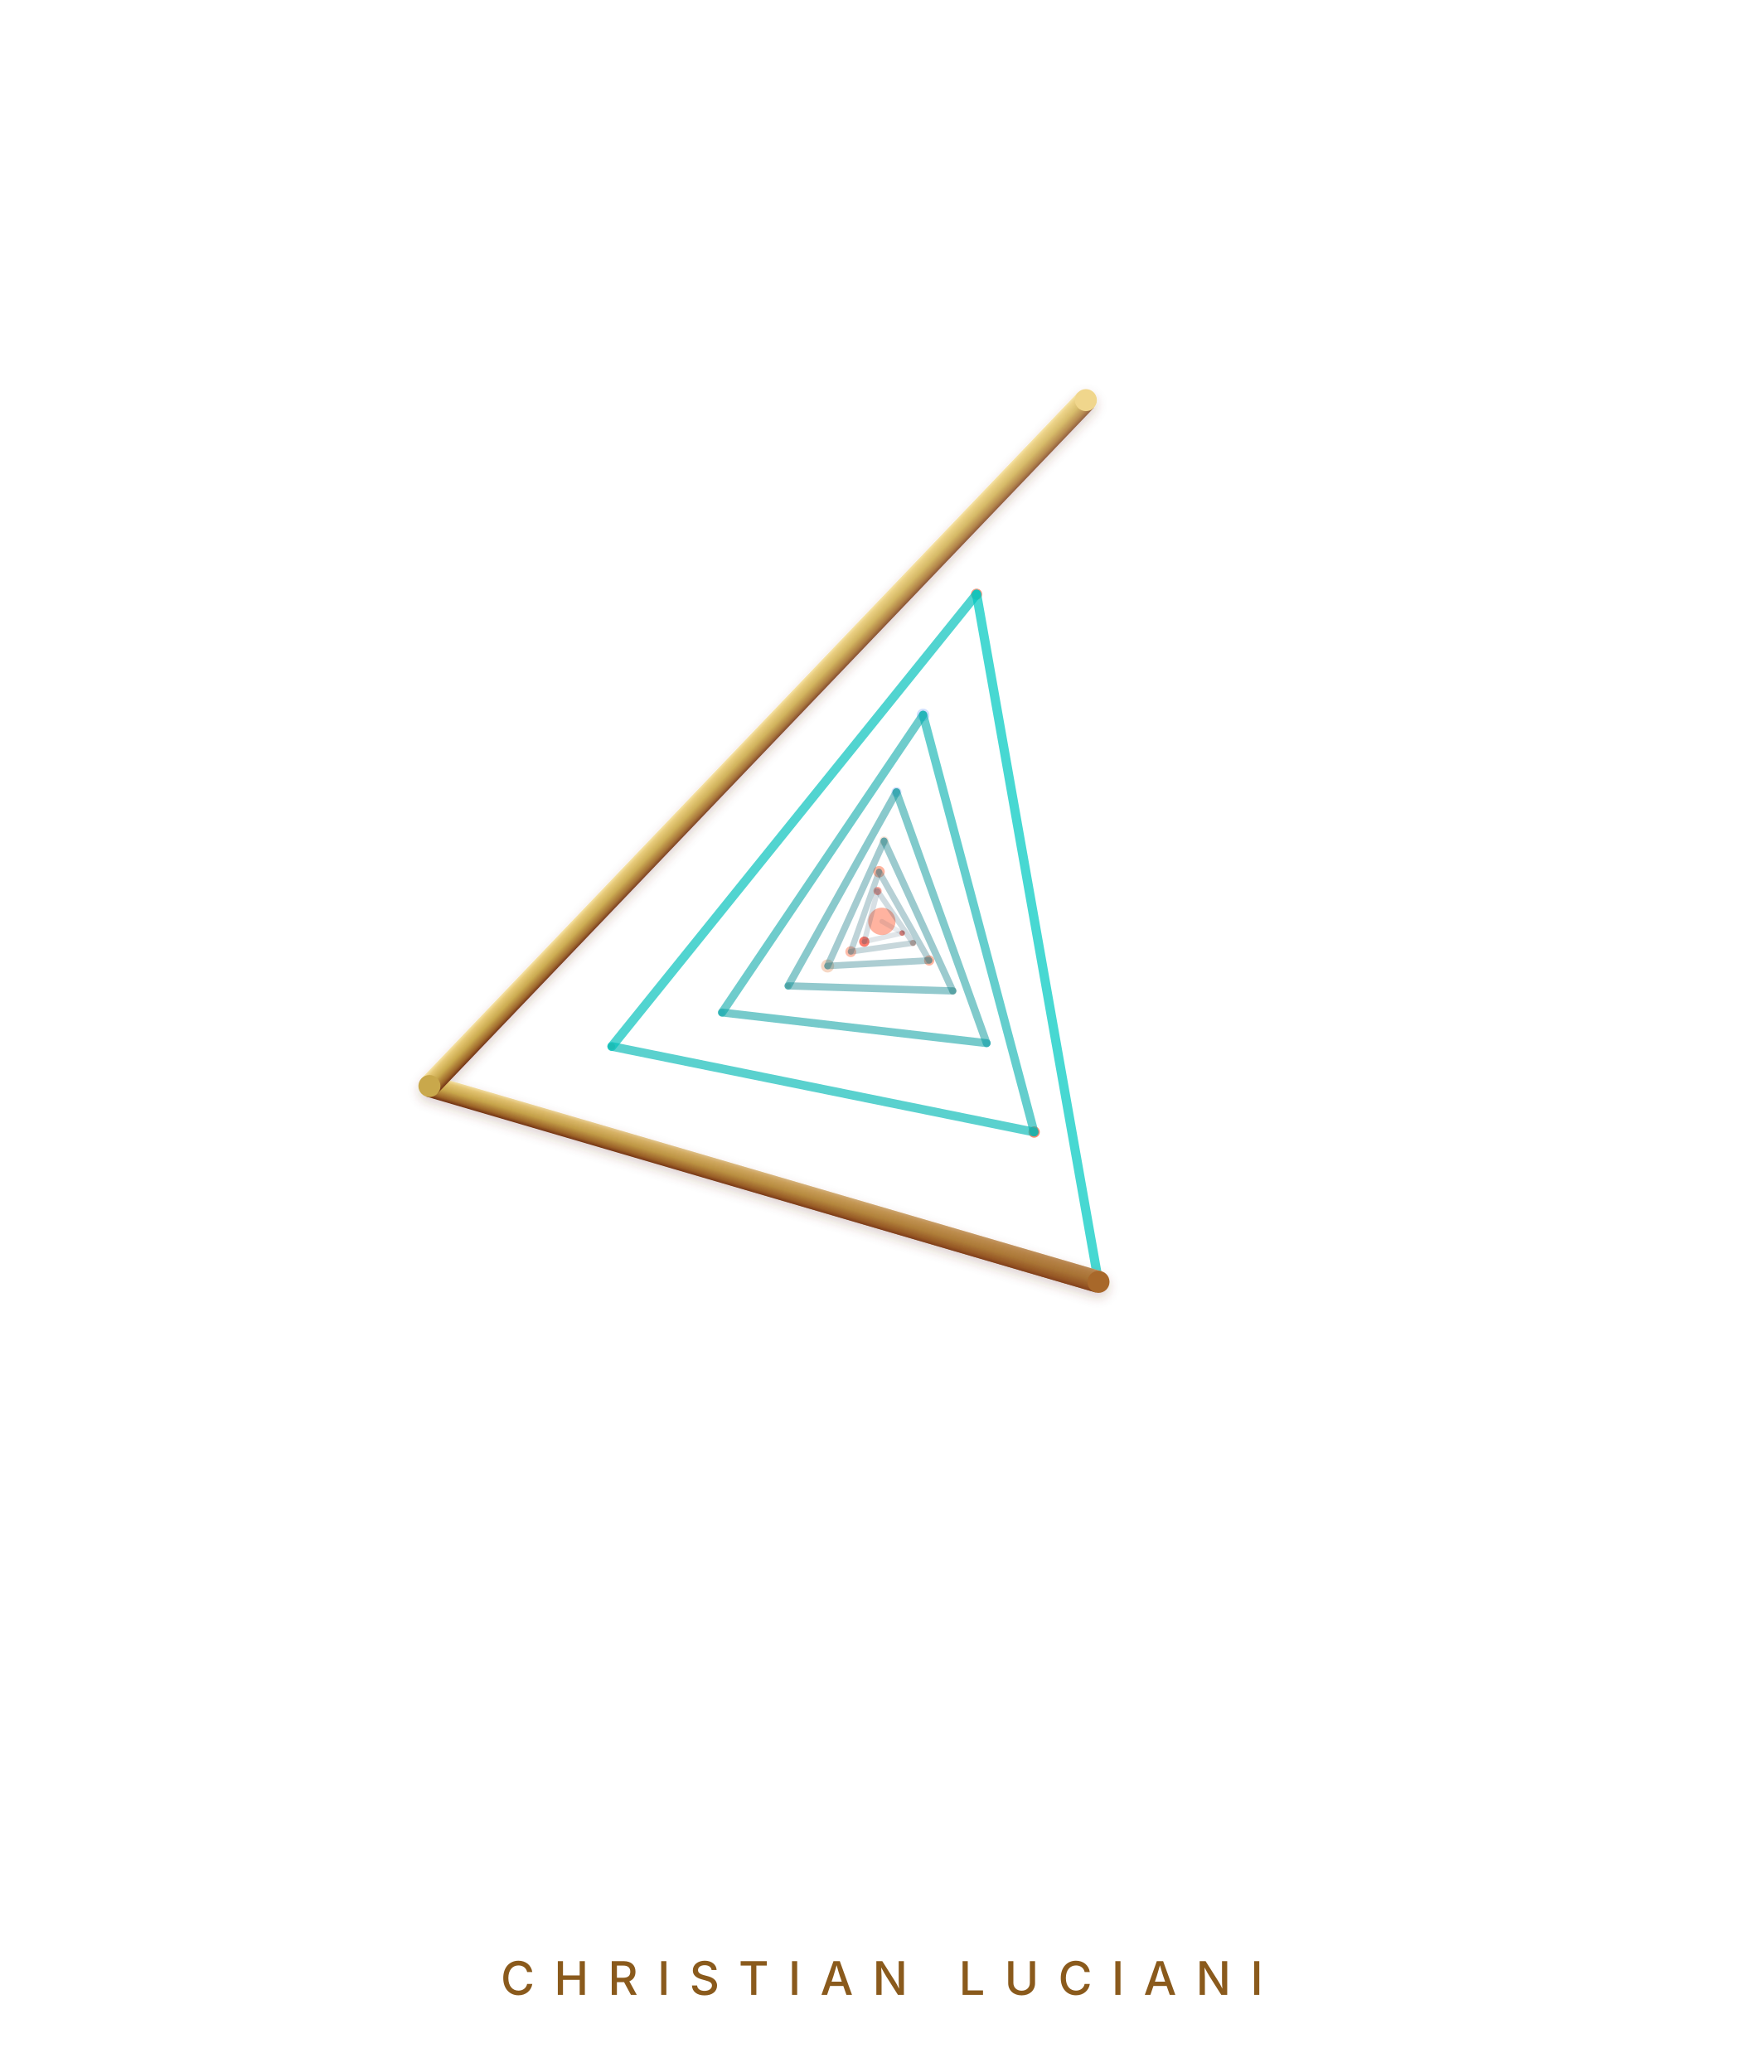
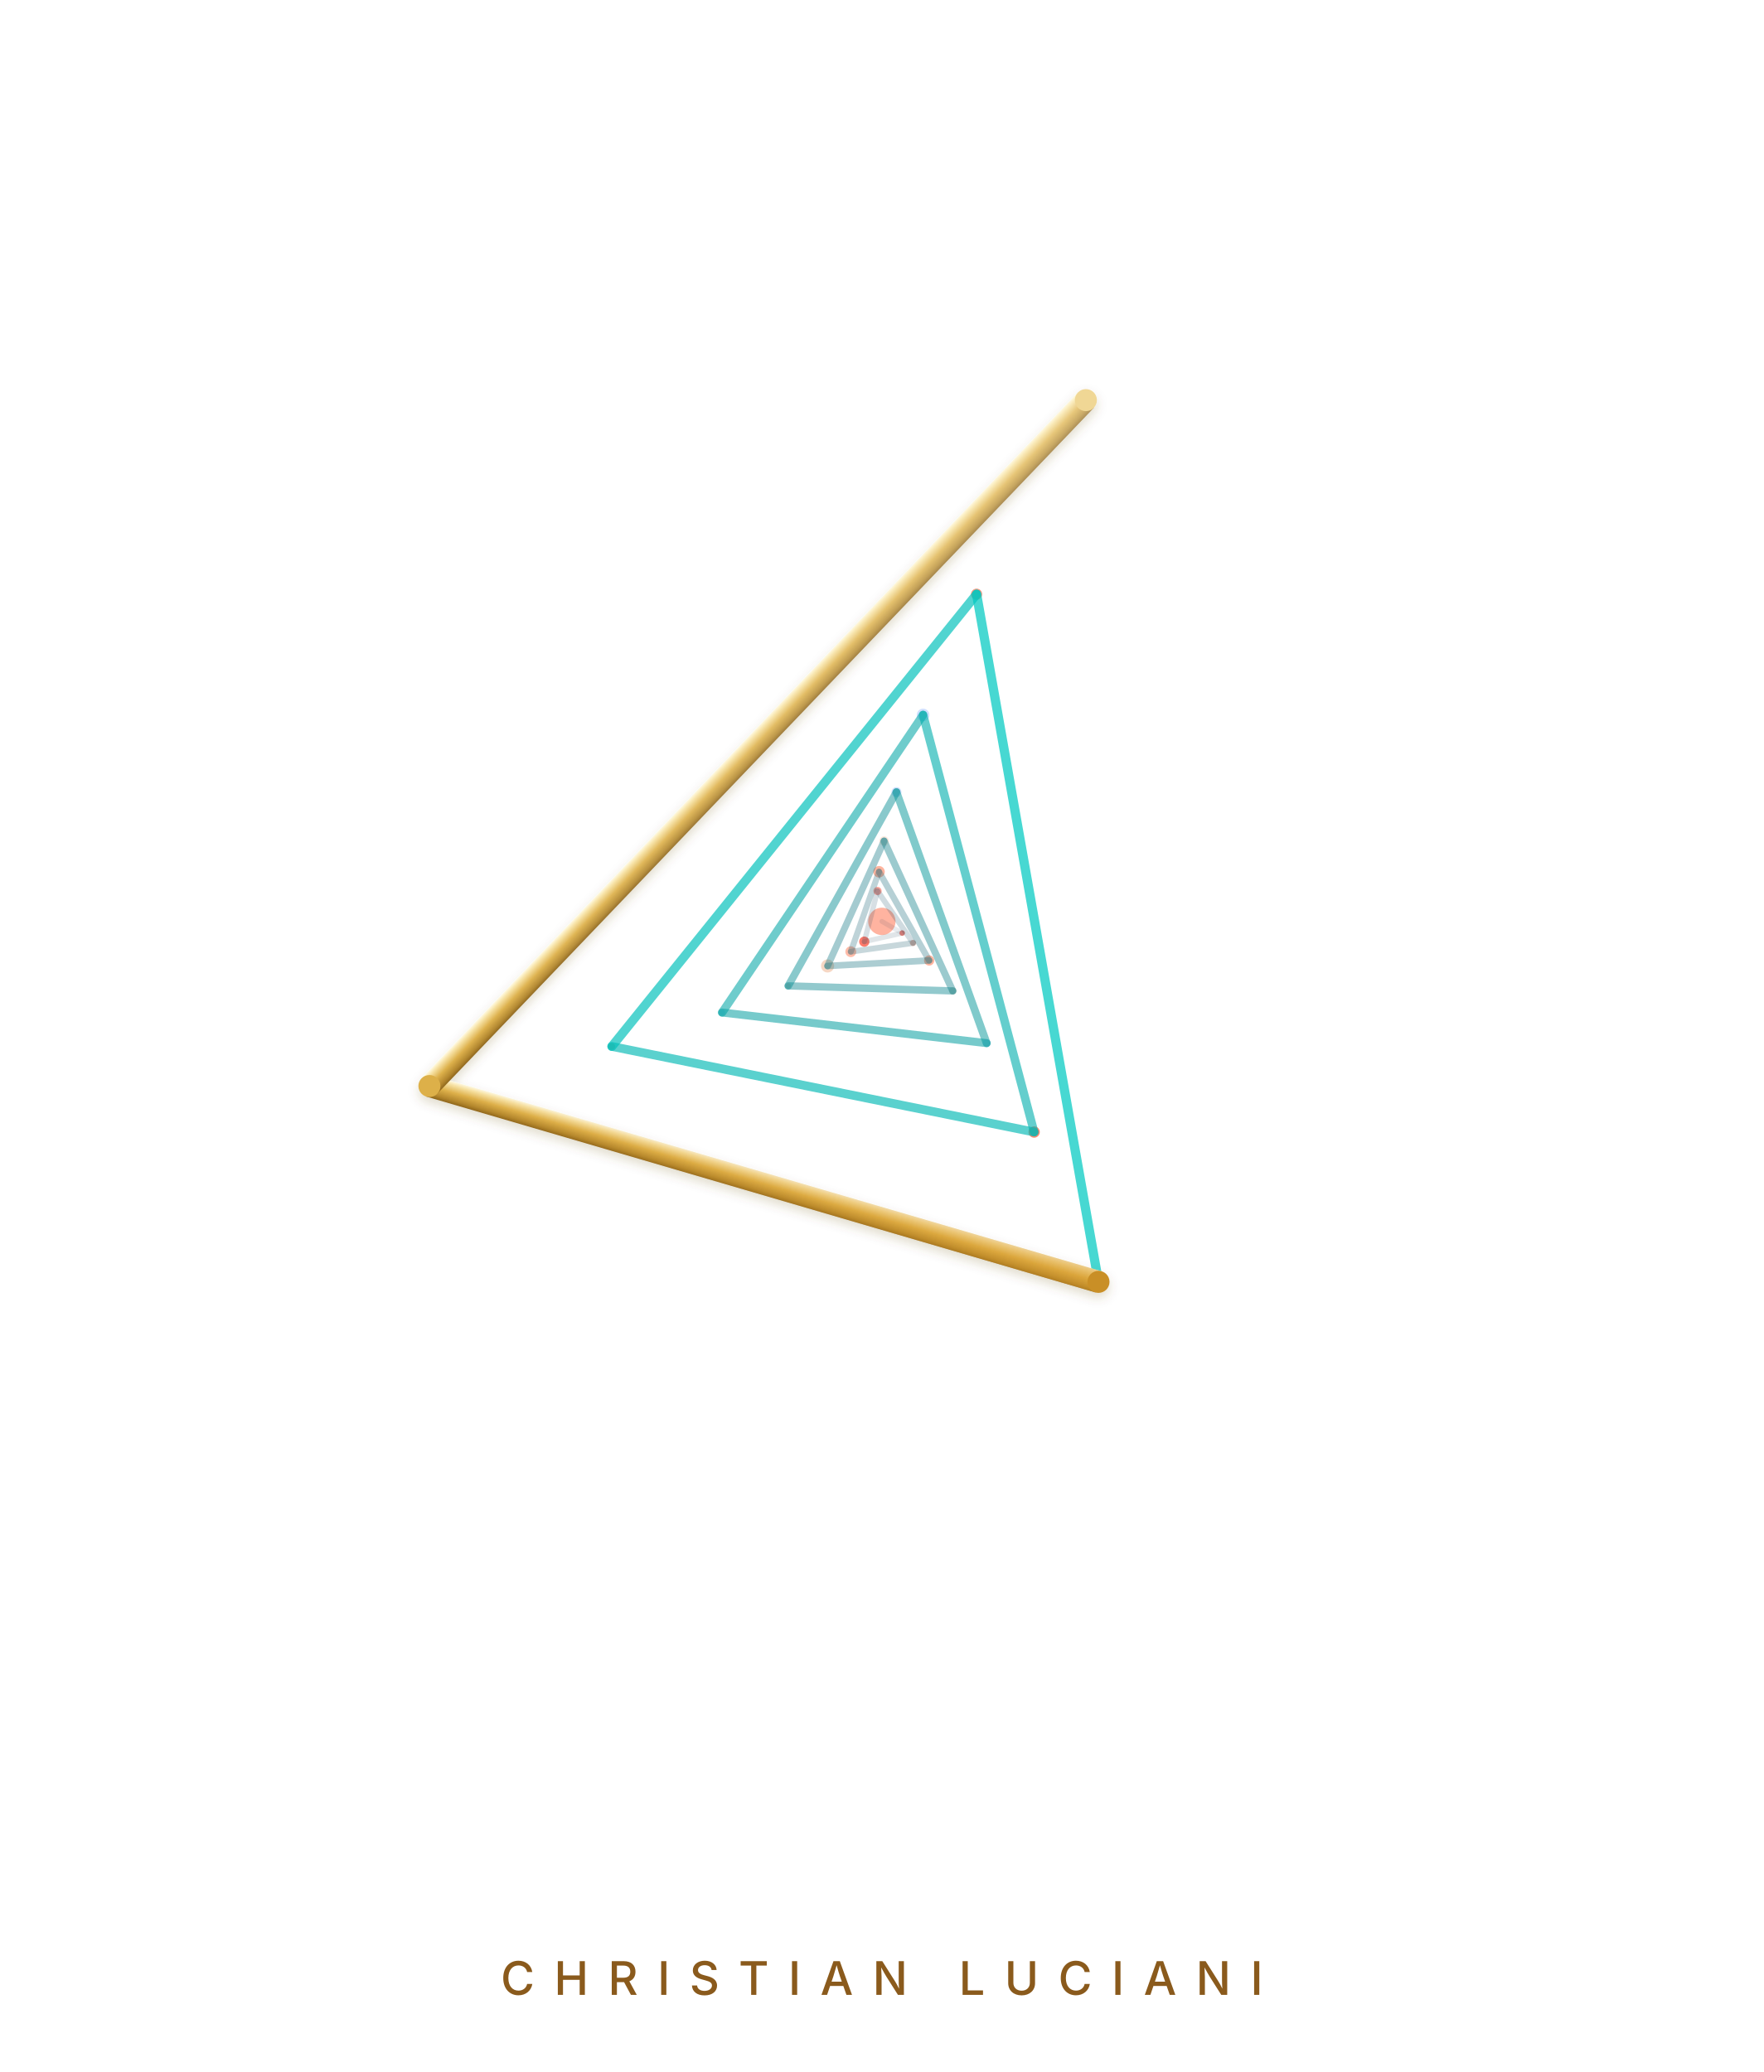
<svg xmlns="http://www.w3.org/2000/svg" viewBox="0 0 800 940" width="800" height="940" role="img" aria-label="Logo: triángulo espiral de conocimiento con nodos en cada vértice y una C final de Christian">
  <defs>
    <radialGradient id="halo-star" cx="50%" cy="50%" r="50%">
      <stop offset="0%" stop-color="currentColor" stop-opacity="0.28" />
      <stop offset="30%" stop-color="currentColor" stop-opacity="0.09" />
      <stop offset="65%" stop-color="currentColor" stop-opacity="0.02" />
      <stop offset="100%" stop-color="currentColor" stop-opacity="0" />
    </radialGradient>
    <radialGradient id="halo-nova" cx="50%" cy="50%" r="50%">
      <stop offset="0%" stop-color="currentColor" stop-opacity="0.16" />
      <stop offset="40%" stop-color="currentColor" stop-opacity="0.05" />
      <stop offset="75%" stop-color="currentColor" stop-opacity="0.01" />
      <stop offset="100%" stop-color="currentColor" stop-opacity="0" />
    </radialGradient>
    <filter id="halo-blur" x="-80%" y="-80%" width="260%" height="260%">
      <feGaussianBlur stdDeviation="8" />
    </filter>
  </defs>
  <defs>
    <linearGradient id="c-perp-1" gradientUnits="userSpaceOnUse" x1="499.67" y1="576.74" x2="496.86" y2="586.33">
-       <stop offset="0%" stop-color="#f6e3a8" />
-       <stop offset="16%" stop-color="#e6c874" />
-       <stop offset="50%" stop-color="#c9a84c" />
-       <stop offset="84%" stop-color="#9c6428" />
-       <stop offset="100%" stop-color="#713114" />
+       <stop offset="0%" stop-color="#fffbe6" />
+       <stop offset="16%" stop-color="#f8e4a8" />
+       <stop offset="50%" stop-color="#ddb04a" />
+       <stop offset="84%" stop-color="#b1852c" />
+       <stop offset="100%" stop-color="#8f661c" />
    </linearGradient>
    <linearGradient id="c-perp-2" gradientUnits="userSpaceOnUse" x1="191.16" y1="489.24" x2="198.39" y2="496.15">
-       <stop offset="0%" stop-color="#f6e3a8" />
-       <stop offset="16%" stop-color="#e6c874" />
-       <stop offset="50%" stop-color="#c9a84c" />
-       <stop offset="84%" stop-color="#9c6428" />
-       <stop offset="100%" stop-color="#713114" />
+       <stop offset="0%" stop-color="#fffbe6" />
+       <stop offset="16%" stop-color="#f8e4a8" />
+       <stop offset="50%" stop-color="#ddb04a" />
+       <stop offset="84%" stop-color="#b1852c" />
+       <stop offset="100%" stop-color="#8f661c" />
    </linearGradient>
    <linearGradient id="c-tint-1" gradientUnits="userSpaceOnUse" x1="499.67" y1="576.74" x2="196.18" y2="487.9">
-       <stop offset="0%" stop-color="#8f4a22" stop-opacity="0.6" />
-       <stop offset="100%" stop-color="#8f4a22" stop-opacity="0" />
+       <stop offset="0%" stop-color="#d99a2b" stop-opacity="0.5" />
+       <stop offset="100%" stop-color="#d99a2b" stop-opacity="0" />
    </linearGradient>
    <linearGradient id="c-tint-2" gradientUnits="userSpaceOnUse" x1="191.16" y1="489.24" x2="488.93" y2="178.07">
-       <stop offset="0%" stop-color="#fff3c0" stop-opacity="0" />
-       <stop offset="100%" stop-color="#fff3c0" stop-opacity="0.28" />
+       <stop offset="0%" stop-color="#fffbe6" stop-opacity="0" />
+       <stop offset="100%" stop-color="#fffbe6" stop-opacity="0.32" />
    </linearGradient>
    <filter id="c-shadow" x="-15%" y="-15%" width="130%" height="130%">
-       <feDropShadow dx="0" dy="2.2" stdDeviation="2.4" flood-color="#6b3f1f" flood-opacity="0.22" />
+       <feDropShadow dx="0" dy="2.2" stdDeviation="2.4" flood-color="#6b5218" flood-opacity="0.2" />
    </filter>
  </defs>
  <g id="logo-star-0" data-name="star 0">
    <circle cx="400" cy="418" r="6.2" fill="#ffb3a0" opacity="1" />
  </g>
  <g id="logo-star-1" data-name="star 1">
    <circle cx="409.22" cy="423.3" r="1.27" fill="#ff6f5e" opacity="0.79" />
  </g>
  <g id="logo-star-2" data-name="star 2">
    <circle cx="392.03" cy="427.2" r="2.32" fill="#ff6f5e" opacity="0.92" />
  </g>
  <g id="logo-star-3" data-name="star 3">
    <circle cx="398.03" cy="404.21" r="1.86" fill="#ff6f5e" opacity="0.64" />
  </g>
  <g id="logo-star-4" data-name="star 4">
    <circle cx="414.14" cy="427.8" r="1.41" fill="#ffb49e" opacity="0.76" />
  </g>
  <g id="logo-star-5" data-name="star 5">
    <circle cx="385.9" cy="431.75" r="2.46" fill="#ffb49e" opacity="0.89" />
  </g>
  <g id="logo-star-6" data-name="star 6">
    <circle cx="398.71" cy="395.49" r="2.61" fill="#ffb49e" opacity="1" />
  </g>
  <g id="logo-star-7" data-name="star 7">
    <circle cx="421.45" cy="435.74" r="2.32" fill="#ffb49e" opacity="1" />
  </g>
  <g id="logo-star-8" data-name="star 8">
    <circle cx="375.38" cy="438.23" r="2.97" fill="#f6d7c4" opacity="1" />
  </g>
  <g id="logo-star-9" data-name="star 9">
    <circle cx="401.01" cy="381.54" r="2.14" fill="#f6d7c4" opacity="0.58" />
  </g>
  <g id="logo-star-10" data-name="star 10">
    <circle cx="432.16" cy="449.54" r="1.68" fill="#f6d7c4" opacity="0.7" />
  </g>
  <g id="logo-star-11" data-name="star 11">
    <circle cx="357.54" cy="447.25" r="1.23" fill="#f6d7c4" opacity="0.82" />
  </g>
  <g id="logo-star-12" data-name="star 12">
    <circle cx="406.62" cy="359.35" r="2.27" fill="#cfe0ff" opacity="0.95" />
  </g>
  <g id="logo-star-13" data-name="star 13">
    <circle cx="447.53" cy="473.24" r="1.82" fill="#cfe0ff" opacity="0.67" />
  </g>
  <g id="logo-star-14" data-name="star 14">
    <circle cx="327.54" cy="459.34" r="1.36" fill="#cfe0ff" opacity="0.79" />
  </g>
  <g id="logo-star-15" data-name="star 15">
    <circle cx="418.7" cy="324.35" r="2.86" fill="#cfe0ff" opacity="1" />
  </g>
  <g id="logo-star-16" data-name="star 16">
    <circle cx="469.07" cy="513.57" r="2.57" fill="#ff8a70" opacity="1" />
  </g>
  <g id="logo-star-17" data-name="star 17">
    <circle cx="277.52" cy="474.73" r="1.5" fill="#ff8a70" opacity="0.76" />
  </g>
  <g id="logo-star-18" data-name="star 18">
    <circle cx="442.97" cy="269.58" r="2.54" fill="#ff8a70" opacity="0.88" />
  </g>
  <g id="logo-star-19" data-name="star 19">
    <circle cx="498.26" cy="581.54" r="2.09" fill="#ff8a70" opacity="0.61" />
  </g>
  <g id="logo-star-20" data-name="star 20">
    <circle cx="194.78" cy="492.7" r="1.63" fill="#ff6f5e" opacity="0.73" />
  </g>
  <g id="logo-star-21" data-name="star 21">
    <circle cx="492.54" cy="181.52" r="2.29" fill="#ff6f5e" opacity="1" />
  </g>
  <g id="logo-spiral" data-name="Spiral" stroke-linecap="round" fill="none">
    <line x1="400" y1="418" x2="409.22" y2="423.3" stroke="rgb(22,50,79)" stroke-width="2.2" opacity="0.1" />
    <line x1="409.22" y1="423.3" x2="392.03" y2="427.2" stroke="rgb(21,58,85)" stroke-width="2.311" opacity="0.134" />
    <line x1="392.03" y1="427.2" x2="398.03" y2="404.21" stroke="rgb(20,67,92)" stroke-width="2.422" opacity="0.169" />
    <line x1="398.03" y1="404.21" x2="414.14" y2="427.8" stroke="rgb(18,75,98)" stroke-width="2.533" opacity="0.203" />
    <line x1="414.14" y1="427.8" x2="385.9" y2="431.75" stroke="rgb(17,84,104)" stroke-width="2.644" opacity="0.238" />
    <line x1="385.9" y1="431.75" x2="398.71" y2="395.49" stroke="rgb(16,92,110)" stroke-width="2.756" opacity="0.272" />
    <line x1="398.71" y1="395.49" x2="421.45" y2="435.74" stroke="rgb(15,100,117)" stroke-width="2.867" opacity="0.307" />
    <line x1="421.45" y1="435.74" x2="375.38" y2="438.23" stroke="rgb(13,109,123)" stroke-width="2.978" opacity="0.341" />
    <line x1="375.38" y1="438.23" x2="401.01" y2="381.54" stroke="rgb(12,117,129)" stroke-width="3.089" opacity="0.376" />
    <line x1="401.01" y1="381.54" x2="432.16" y2="449.54" stroke="rgb(11,126,136)" stroke-width="3.2" opacity="0.41" />
    <line x1="432.16" y1="449.54" x2="357.54" y2="447.25" stroke="rgb(10,134,142)" stroke-width="3.311" opacity="0.444" />
    <line x1="357.54" y1="447.25" x2="406.62" y2="359.35" stroke="rgb(9,142,148)" stroke-width="3.422" opacity="0.479" />
    <line x1="406.62" y1="359.35" x2="447.53" y2="473.24" stroke="rgb(7,151,154)" stroke-width="3.533" opacity="0.513" />
    <line x1="447.53" y1="473.24" x2="327.54" y2="459.34" stroke="rgb(6,159,161)" stroke-width="3.644" opacity="0.548" />
    <line x1="327.54" y1="459.34" x2="418.7" y2="324.35" stroke="rgb(5,167,167)" stroke-width="3.756" opacity="0.582" />
    <line x1="418.7" y1="324.35" x2="469.07" y2="513.57" stroke="rgb(4,176,173)" stroke-width="3.867" opacity="0.617" />
    <line x1="469.07" y1="513.57" x2="277.52" y2="474.73" stroke="rgb(2,184,179)" stroke-width="3.978" opacity="0.651" />
    <line x1="277.52" y1="474.73" x2="442.97" y2="269.58" stroke="rgb(1,193,186)" stroke-width="4.089" opacity="0.686" />
    <line x1="442.97" y1="269.58" x2="498.26" y2="581.54" stroke="rgb(0,201,192)" stroke-width="4.2" opacity="0.72" />
  </g>
  <g id="logo-c-triespiral" data-name="C TriSpiral" filter="url(#c-shadow)">
    <path d="M 499.667 576.737 L 196.18 487.897 L 193.371 497.494 L 496.857 586.334 Z" fill="url(#c-perp-1)" />
    <path d="M 191.163 489.239 L 488.928 178.067 L 496.153 184.981 L 198.388 496.152 Z" fill="url(#c-perp-2)" />
    <path d="M 499.667 576.737 L 196.18 487.897 L 193.371 497.494 L 496.857 586.334 Z" fill="url(#c-tint-1)" />
    <path d="M 191.163 489.239 L 488.928 178.067 L 496.153 184.981 L 198.388 496.152 Z" fill="url(#c-tint-2)" />
-     <circle cx="498.26" cy="581.54" r="5" fill="#a8672c" />
-     <circle cx="194.78" cy="492.7" r="5" fill="#c9a84c" />
-     <circle cx="492.54" cy="181.52" r="5" fill="#f0d68c" />
+     <circle cx="498.26" cy="581.54" r="5" fill="#c98f26" />
+     <circle cx="194.78" cy="492.7" r="5" fill="#ddb04a" />
+     <circle cx="492.54" cy="181.52" r="5" fill="#f0d795" />
  </g>
  <g id="logo-typography" data-name="Typography" font-family="ui-sans-serif,system-ui,-apple-system,'Segoe UI',sans-serif" font-size="21" font-weight="500" fill="#8a5a1c" letter-spacing="8.82">
    <text x="400" y="905" text-anchor="middle">CHRISTIAN LUCIANI</text>
  </g>
</svg>
